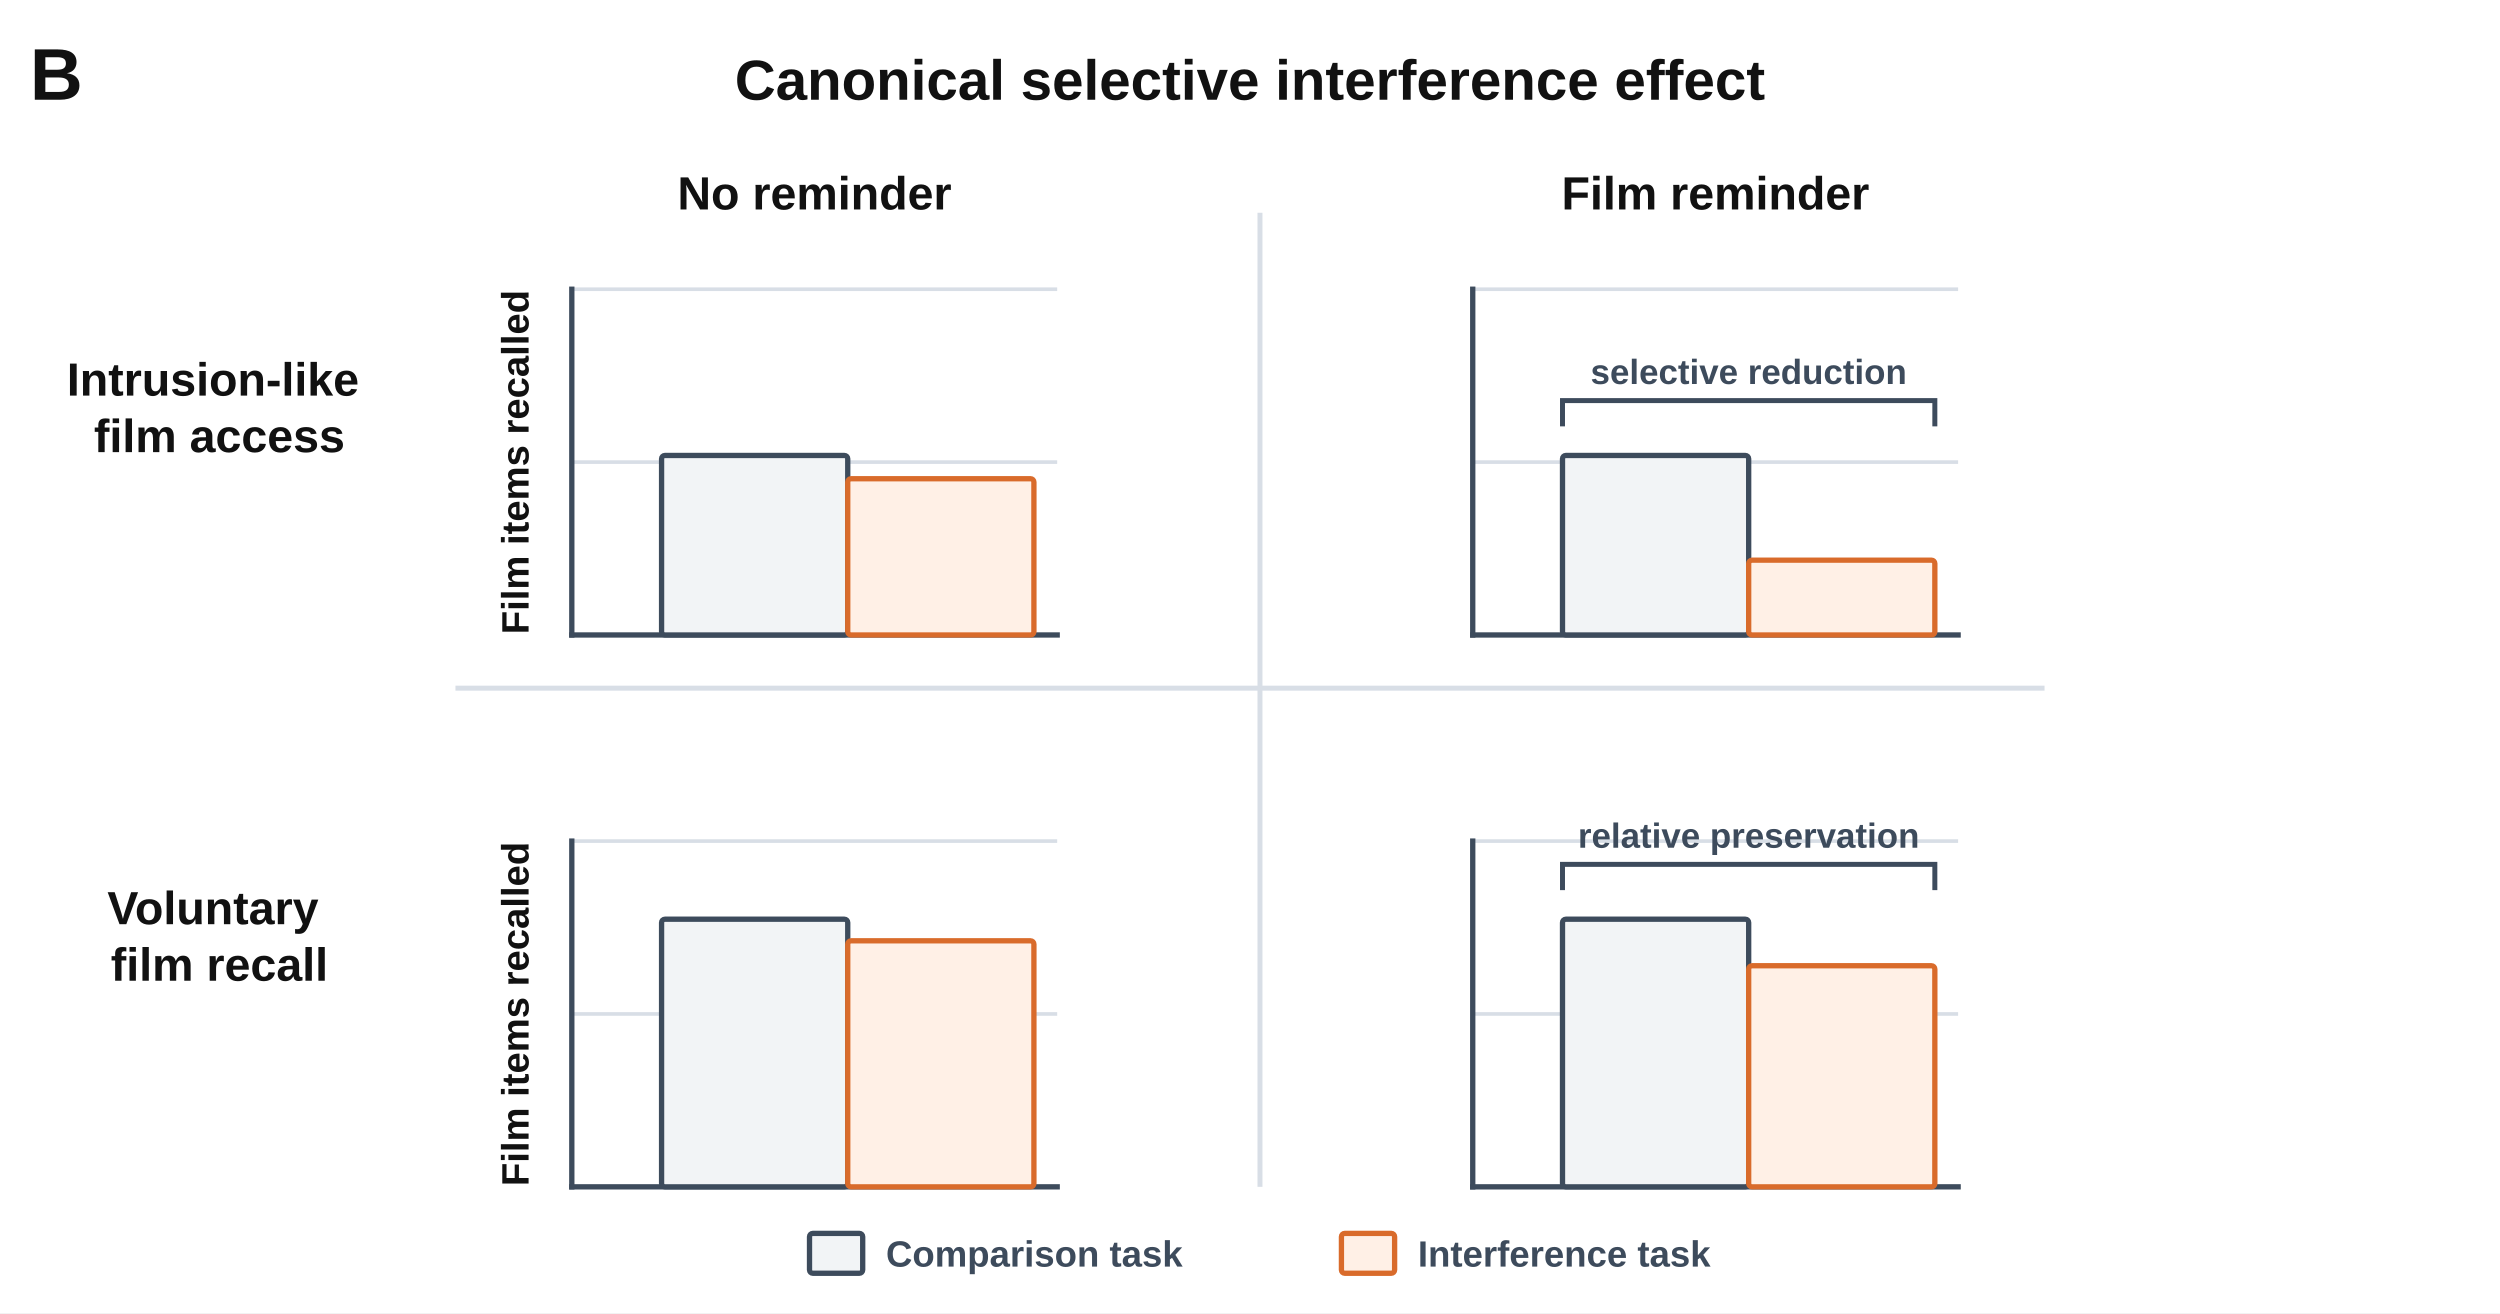
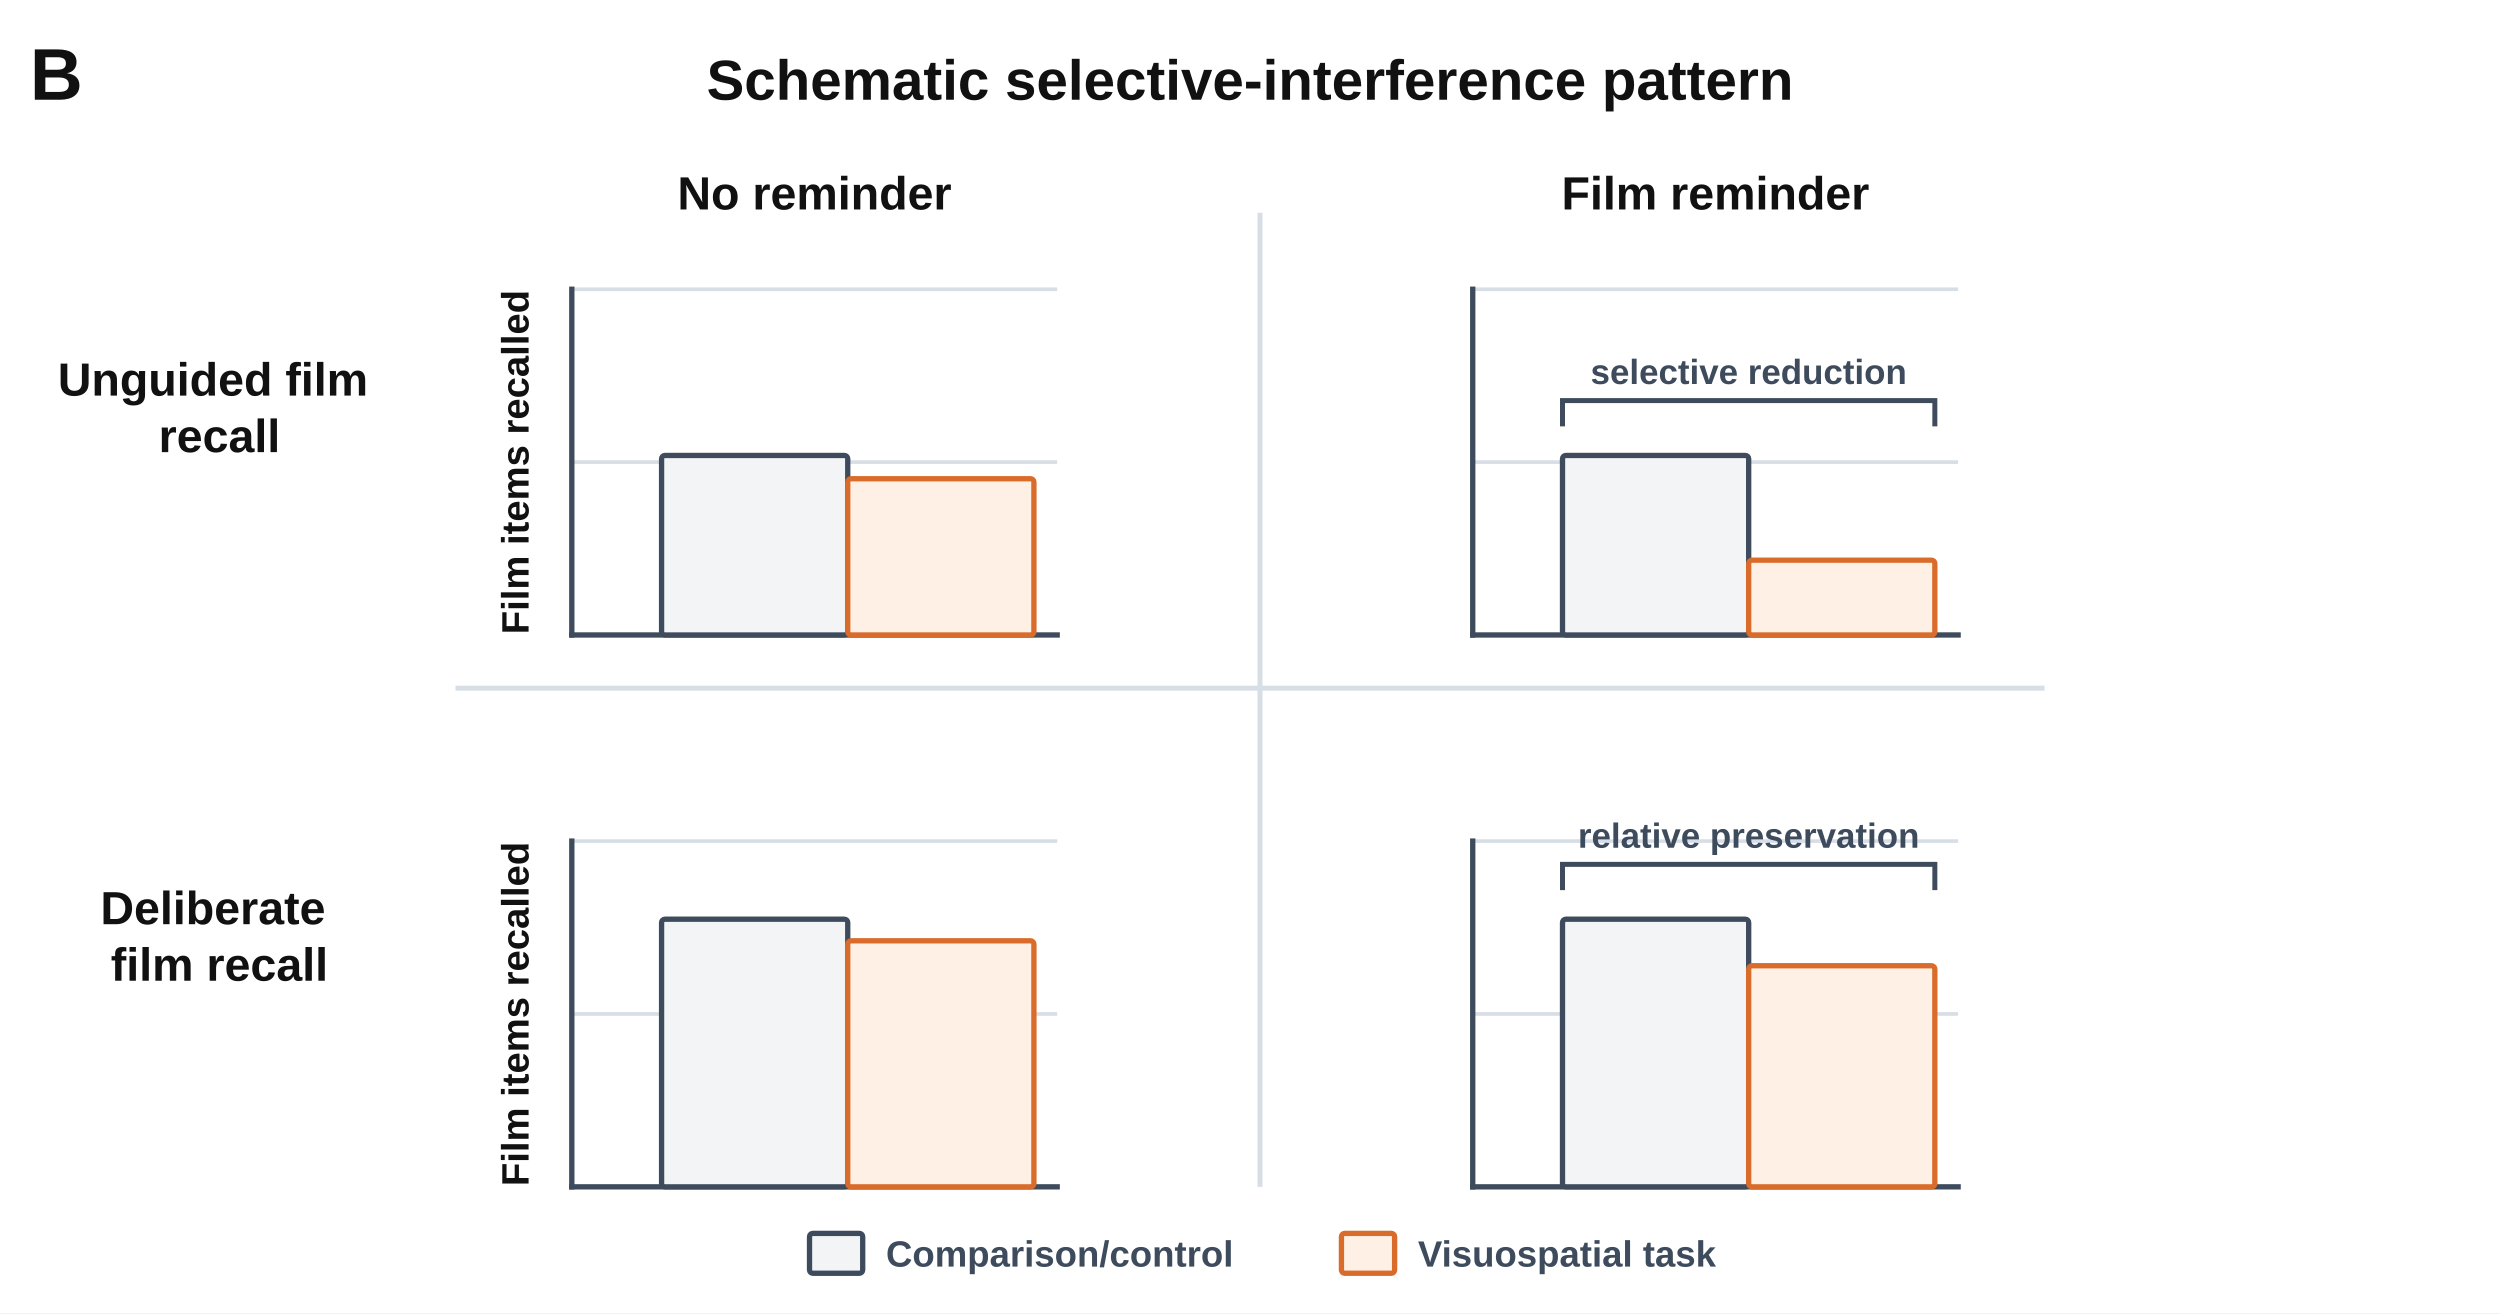
<svg xmlns="http://www.w3.org/2000/svg" viewBox="0 0 1504 790" width="1504" height="790" font-family="Arial, Helvetica, sans-serif">
  <rect x="0" y="0" width="1504" height="790" fill="white" />
  <defs>
    <style>
    .panel-letter { font-size:44px; font-weight:700; fill:#111111; }
    .panel-title { font-size:34px; font-weight:700; fill:#111111; }
    .condition-label { font-size:28px; font-weight:700; fill:#111111; }
    .row-label { font-size:28px; font-weight:700; fill:#111111; }
    .axis-label { font-size:23px; font-weight:700; fill:#111111; }
    .legend-label { font-size:22px; font-weight:700; fill:#3D4B5C; }
    .callout-label { font-size:21px; font-weight:700; fill:#3D4B5C; }
    .axis-line { stroke:#3D4B5C; stroke-width:3.2; stroke-linecap:square; }
    .grid-line { stroke:#D8DEE6; stroke-width:2.2; }
    .divider { stroke:#D8DEE6; stroke-width:3; }
    .callout-bracket { fill:none; stroke:#3D4B5C; stroke-width:3; stroke-linecap:square; stroke-linejoin:miter; }
    .bar-comparison { fill:#F2F4F6; stroke:#3D4B5C; stroke-width:3.2; }
    .bar-interference { fill:#FFF0E6; stroke:#D96B2B; stroke-width:3.2; }
  </style>
  </defs>
  <text x="18" y="60" class="panel-letter" text-anchor="start">B</text>
  <g transform="translate(-68 0)">
-     <text x="820" y="60" class="panel-title" text-anchor="middle">Canonical selective interference effect</text>
+     <text x="820" y="60" class="panel-title" text-anchor="middle">Schematic selective-interference pattern</text>
    <text x="558" y="126" class="condition-label" text-anchor="middle">No reminder</text>
    <text x="1100" y="126" class="condition-label" text-anchor="middle">Film reminder</text>
    <line x1="826" y1="128" x2="826" y2="714" class="divider" />
    <line x1="342" y1="414" x2="1298" y2="414" class="divider" />
    <text x="200" y="238" class="row-label" text-anchor="middle">
-       <tspan x="200" dy="0">Intrusion-like</tspan>
-       <tspan x="200" dy="34">film access</tspan>
+       <tspan x="200" dy="0">Unguided film</tspan>
+       <tspan x="200" dy="34">recall</tspan>
    </text>
    <text x="200" y="556" class="row-label" text-anchor="middle">
-       <tspan x="200" dy="0">Voluntary</tspan>
+       <tspan x="200" dy="0">Deliberate</tspan>
      <tspan x="200" dy="34">film recall</tspan>
    </text>
    <text x="386" y="278" class="axis-label" text-anchor="middle" transform="rotate(-90 386 278)">Film items recalled</text>
    <text x="386" y="610" class="axis-label" text-anchor="middle" transform="rotate(-90 386 610)">Film items recalled</text>
    <line x1="412" y1="278" x2="704" y2="278" class="grid-line" />
    <line x1="412" y1="174" x2="704" y2="174" class="grid-line" />
    <line x1="412" y1="382" x2="704" y2="382" class="axis-line" />
    <line x1="412" y1="174" x2="412" y2="382" class="axis-line" />
    <rect x="466" y="274" width="112" height="108" rx="2" class="bar-comparison" />
    <rect x="578" y="288" width="112" height="94" rx="2" class="bar-interference" />
    <line x1="954" y1="278" x2="1246" y2="278" class="grid-line" />
    <line x1="954" y1="174" x2="1246" y2="174" class="grid-line" />
    <line x1="954" y1="382" x2="1246" y2="382" class="axis-line" />
    <line x1="954" y1="174" x2="954" y2="382" class="axis-line" />
    <rect x="1008" y="274" width="112" height="108" rx="2" class="bar-comparison" />
    <rect x="1120" y="337" width="112" height="45" rx="2" class="bar-interference" />
    <path d="M 1008 255 L 1008 241 L 1232 241 L 1232 255" class="callout-bracket" />
    <text x="1120" y="231" class="callout-label" text-anchor="middle">selective reduction</text>
    <line x1="412" y1="610" x2="704" y2="610" class="grid-line" />
    <line x1="412" y1="506" x2="704" y2="506" class="grid-line" />
    <line x1="412" y1="714" x2="704" y2="714" class="axis-line" />
    <line x1="412" y1="506" x2="412" y2="714" class="axis-line" />
    <rect x="466" y="553" width="112" height="161" rx="2" class="bar-comparison" />
    <rect x="578" y="566" width="112" height="148" rx="2" class="bar-interference" />
    <line x1="954" y1="610" x2="1246" y2="610" class="grid-line" />
    <line x1="954" y1="506" x2="1246" y2="506" class="grid-line" />
    <line x1="954" y1="714" x2="1246" y2="714" class="axis-line" />
    <line x1="954" y1="506" x2="954" y2="714" class="axis-line" />
    <rect x="1008" y="553" width="112" height="161" rx="2" class="bar-comparison" />
    <rect x="1120" y="581" width="112" height="133" rx="2" class="bar-interference" />
    <path d="M 1008 534 L 1008 520 L 1232 520 L 1232 534" class="callout-bracket" />
    <text x="1120" y="510" class="callout-label" text-anchor="middle">relative preservation</text>
    <rect x="555" y="742" width="32" height="24" rx="2" fill="#F2F4F6" stroke="#3D4B5C" stroke-width="3.2" />
-     <text x="601" y="762" class="legend-label" text-anchor="start">Comparison task</text>
+     <text x="601" y="762" class="legend-label" text-anchor="start">Comparison/control</text>
    <rect x="875" y="742" width="32" height="24" rx="2" fill="#FFF0E6" stroke="#D96B2B" stroke-width="3.2" />
-     <text x="921" y="762" class="legend-label" text-anchor="start">Interference task</text>
+     <text x="921" y="762" class="legend-label" text-anchor="start">Visuospatial task</text>
  </g>
</svg>
